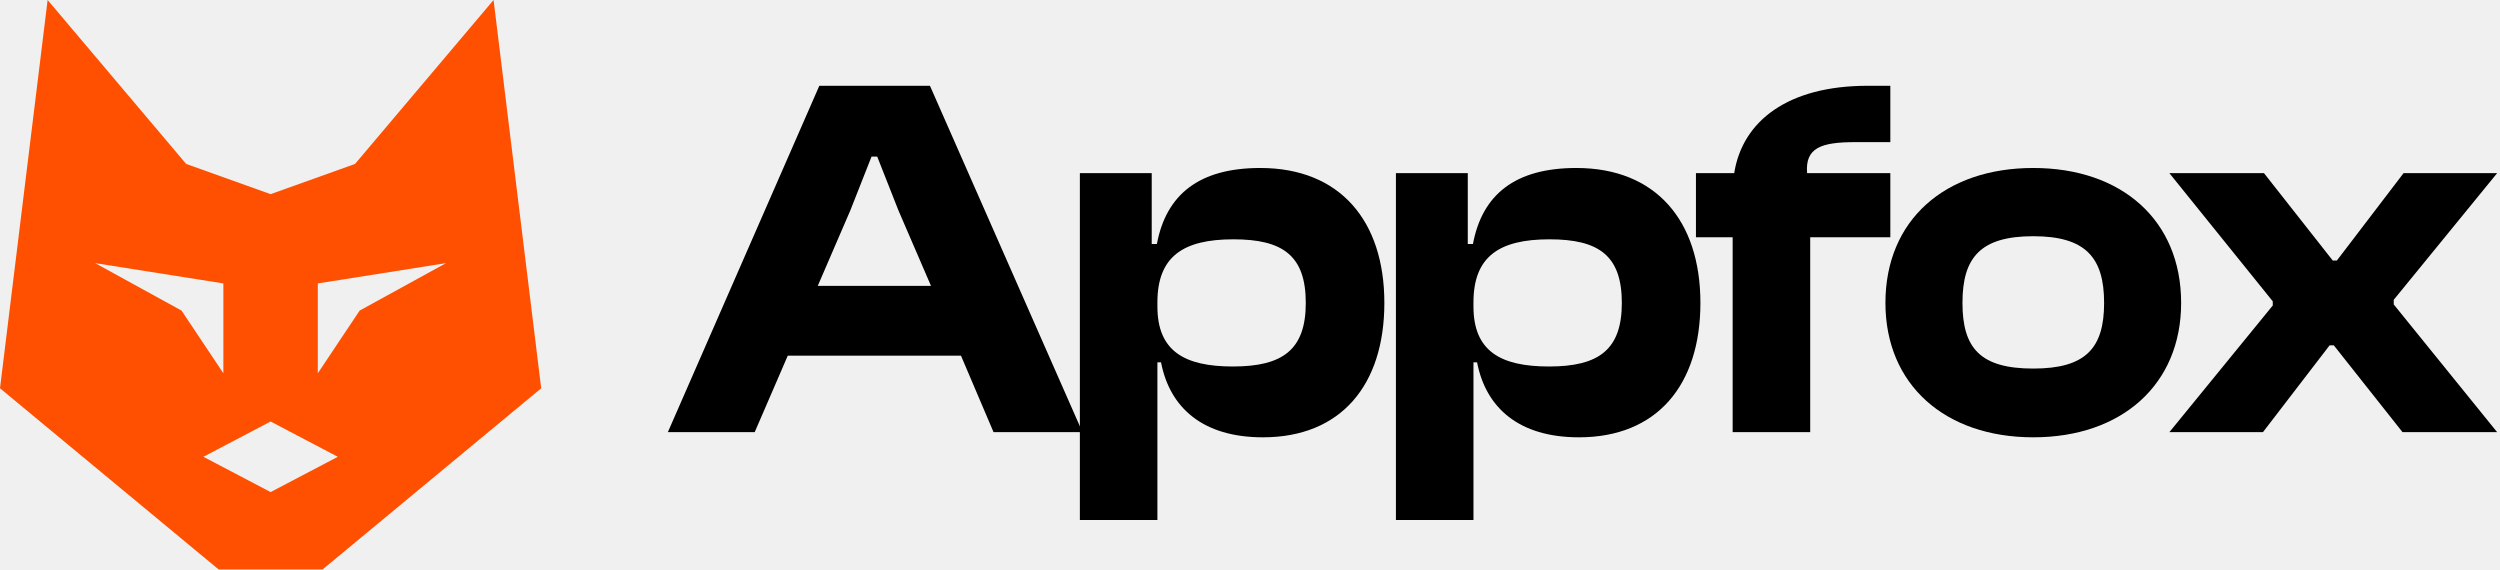
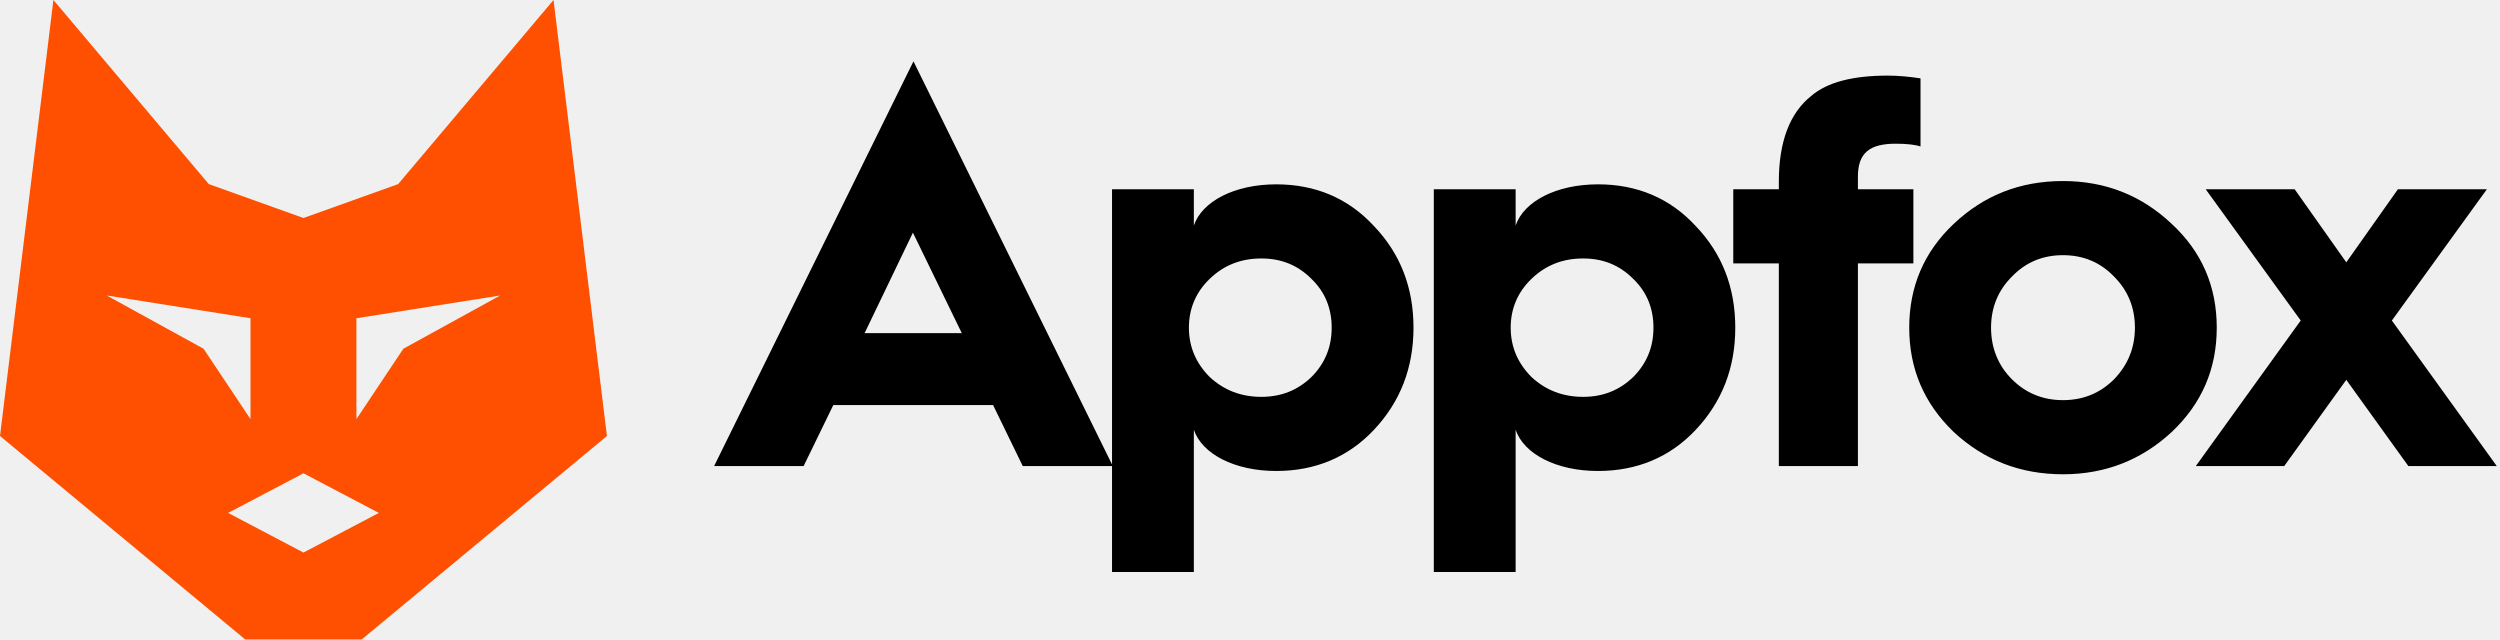
- <svg xmlns="http://www.w3.org/2000/svg" width="619" height="141" viewBox="0 0 619 141" fill="none">
-   <g clip-path="url(#clip0_4_16)">
-     <path d="M122.208 0L87.905 40.592L67 48.071L46.095 40.592L11.792 0L0 96.137L54.137 141H79.863L134 96.137L122.208 0ZM23.556 65.15L55.307 70.175V92.422L44.947 76.9L23.552 65.15H23.556ZM67 121.839L50.359 113.1L67 104.36L83.641 113.1L67 121.839ZM89.048 76.9L78.688 92.422V70.175L110.439 65.15L89.044 76.9H89.048Z" fill="#FE5000" />
+ <svg xmlns="http://www.w3.org/2000/svg" width="692" height="177" viewBox="0 0 692 177" fill="none">
+   <g clip-path="url(#clip0_2977_731)">
+     <path d="M153.216 0L110.209 50.956L84 60.344L57.791 50.956L14.784 0L0 120.683L67.873 177H100.127L168 120.683L153.216 0ZM29.534 81.784L69.341 88.092V116.019L56.352 96.534L29.528 81.784H29.534ZM84 152.947L63.137 141.976L84 131.006L104.863 141.976L84 152.947ZM111.643 96.534L98.654 116.019V88.092L138.461 81.784L111.637 96.534H111.643Z" fill="#FE5000" />
  </g>
-   <path d="M560.306 107H537.138L562.738 75.64V74.616L537.138 42.872H560.562L577.586 64.504H578.61L595.122 42.872H618.29L592.69 74.232V75.384L618.29 107H594.866L577.842 85.496H576.818L560.306 107Z" fill="black" />
-   <path d="M503.441 108.28C481.553 108.28 466.833 95.224 466.833 75C466.833 54.52 481.553 41.592 503.441 41.592C525.329 41.592 540.049 54.52 540.049 75C540.049 95.224 525.329 108.28 503.441 108.28ZM503.441 91.256C516.369 91.256 520.977 86.264 520.977 75C520.977 63.736 516.369 58.488 503.441 58.488C490.385 58.488 485.905 63.736 485.905 75C485.905 86.264 490.385 91.256 503.441 91.256Z" fill="black" />
-   <path d="M448.205 107H429.005V58.744H419.917V42.872H429.389C431.437 29.944 442.701 21.24 462.413 21.24H468.045V35.192H459.341C450.893 35.192 446.925 36.6 447.437 42.872H468.045V58.744H448.205V107Z" fill="black" />
-   <path d="M364.83 128.76H345.63V42.872H363.422V60.408H364.702C367.006 48.12 375.198 41.592 390.302 41.592C410.014 41.592 421.022 54.648 421.022 75C421.022 95.352 410.27 108.28 390.942 108.28C376.094 108.28 367.902 100.984 365.726 89.72H364.83V128.76ZM364.83 75.896C364.83 86.904 371.486 90.744 383.518 90.744C395.806 90.744 401.566 86.648 401.566 75C401.566 63.224 395.806 59.256 383.646 59.256C371.23 59.256 364.83 63.48 364.83 74.872V75.896Z" fill="black" />
-   <path d="M286.575 128.76H267.375V42.872H285.167V60.408H286.447C288.751 48.12 296.943 41.592 312.047 41.592C331.759 41.592 342.767 54.648 342.767 75C342.767 95.352 332.015 108.28 312.687 108.28C297.839 108.28 289.647 100.984 287.471 89.72H286.575V128.76ZM286.575 75.896C286.575 86.904 293.231 90.744 305.263 90.744C317.551 90.744 323.311 86.648 323.311 75C323.311 63.224 317.551 59.256 305.391 59.256C292.975 59.256 286.575 63.48 286.575 74.872V75.896Z" fill="black" />
-   <path d="M186.864 107H165.36L202.864 21.24H230.256L268.016 107H246L237.936 88.056H195.056L186.864 107ZM210.544 52.088L202.48 70.776H230.512L222.448 52.088L217.2 38.776H215.792L210.544 52.088Z" fill="black" />
+   <path d="M307.81 128.565V52.392H330.457V62.424C332.737 55.736 341.705 51.025 353.257 51.024C364.049 51.024 373.169 54.824 380.313 62.576C387.609 70.176 391.257 79.6 391.257 90.696C391.257 101.792 387.609 111.216 380.313 118.968C373.169 126.568 364.049 130.368 353.257 130.368C341.705 130.368 332.737 125.656 330.457 118.968V158.336H307.81V129H283.096L274.888 112.128H230.656L222.448 129H197.672L252.848 16.976L307.81 128.565ZM442.326 51.024C453.118 51.025 462.238 54.824 469.382 62.576C476.678 70.176 480.326 79.6 480.326 90.696C480.326 101.792 476.678 111.216 469.382 118.968C462.238 126.568 453.118 130.368 442.326 130.368C430.774 130.368 421.806 125.656 419.526 118.968V158.336H396.878V52.392H419.526V62.424C421.807 55.736 430.774 51.024 442.326 51.024ZM571.034 50.112C582.738 50.112 592.771 54.064 601.131 61.968C609.491 69.72 613.595 79.296 613.595 90.696C613.595 102.096 609.491 111.672 601.131 119.576C592.771 127.328 582.738 131.28 571.034 131.28C559.178 131.28 549.146 127.328 540.786 119.576C532.578 111.672 528.475 102.096 528.475 90.696C528.475 79.296 532.578 69.72 540.786 61.968C549.146 54.064 559.178 50.112 571.034 50.112ZM522.479 20.928C525.519 20.928 528.56 21.232 531.6 21.688V40.536C530.232 40.08 527.952 39.776 524.76 39.776C517.464 39.776 514.272 42.36 514.271 48.895V52.392H529.624V72.912H514.271V129H492.384V72.912H479.768V52.392H492.384V50.264C492.384 39.168 495.424 31.264 501.352 26.552C505.76 22.752 512.904 20.928 522.479 20.928ZM649.454 72.608L663.741 52.392H688.365L662.069 88.72L691.102 129H666.63L649.454 105.136L632.277 129H607.806L636.838 88.72L610.542 52.392H635.166L649.454 72.608ZM571.034 70.632C565.41 70.632 560.698 72.608 556.898 76.56C553.098 80.36 551.123 85.072 551.123 90.696C551.123 96.32 553.099 101.184 556.898 104.984C560.698 108.784 565.41 110.76 571.034 110.76C576.658 110.76 581.371 108.784 585.171 104.984C588.971 101.032 590.946 96.32 590.946 90.696C590.946 85.072 588.971 80.36 585.171 76.56C581.371 72.608 576.658 70.632 571.034 70.632ZM349.153 71.544C343.529 71.544 338.817 73.368 334.865 77.168C331.065 80.816 329.089 85.376 329.089 90.696C329.089 96.016 331.065 100.576 334.865 104.376C338.817 108.024 343.529 109.848 349.153 109.848C354.625 109.848 359.185 108.024 362.985 104.376C366.785 100.576 368.609 96.016 368.609 90.696C368.609 85.376 366.785 80.816 362.985 77.168C359.185 73.368 354.625 71.544 349.153 71.544ZM438.222 71.544C432.598 71.544 427.886 73.368 423.934 77.168C420.134 80.816 418.158 85.376 418.158 90.696C418.158 96.016 420.134 100.576 423.934 104.376C427.886 108.024 432.598 109.848 438.222 109.848C443.694 109.848 448.254 108.024 452.054 104.376C455.854 100.576 457.678 96.016 457.678 90.696C457.678 85.376 455.854 80.816 452.054 77.168C448.254 73.368 443.694 71.544 438.222 71.544ZM239.32 92.216H266.224L252.696 64.4L239.32 92.216Z" fill="black" />
  <defs>
-     <clipPath id="clip0_4_16">
-       <rect width="134" height="141" fill="white" />
+     <clipPath id="clip0_2977_731">
+       <rect width="168" height="177" fill="white" />
    </clipPath>
  </defs>
</svg>
